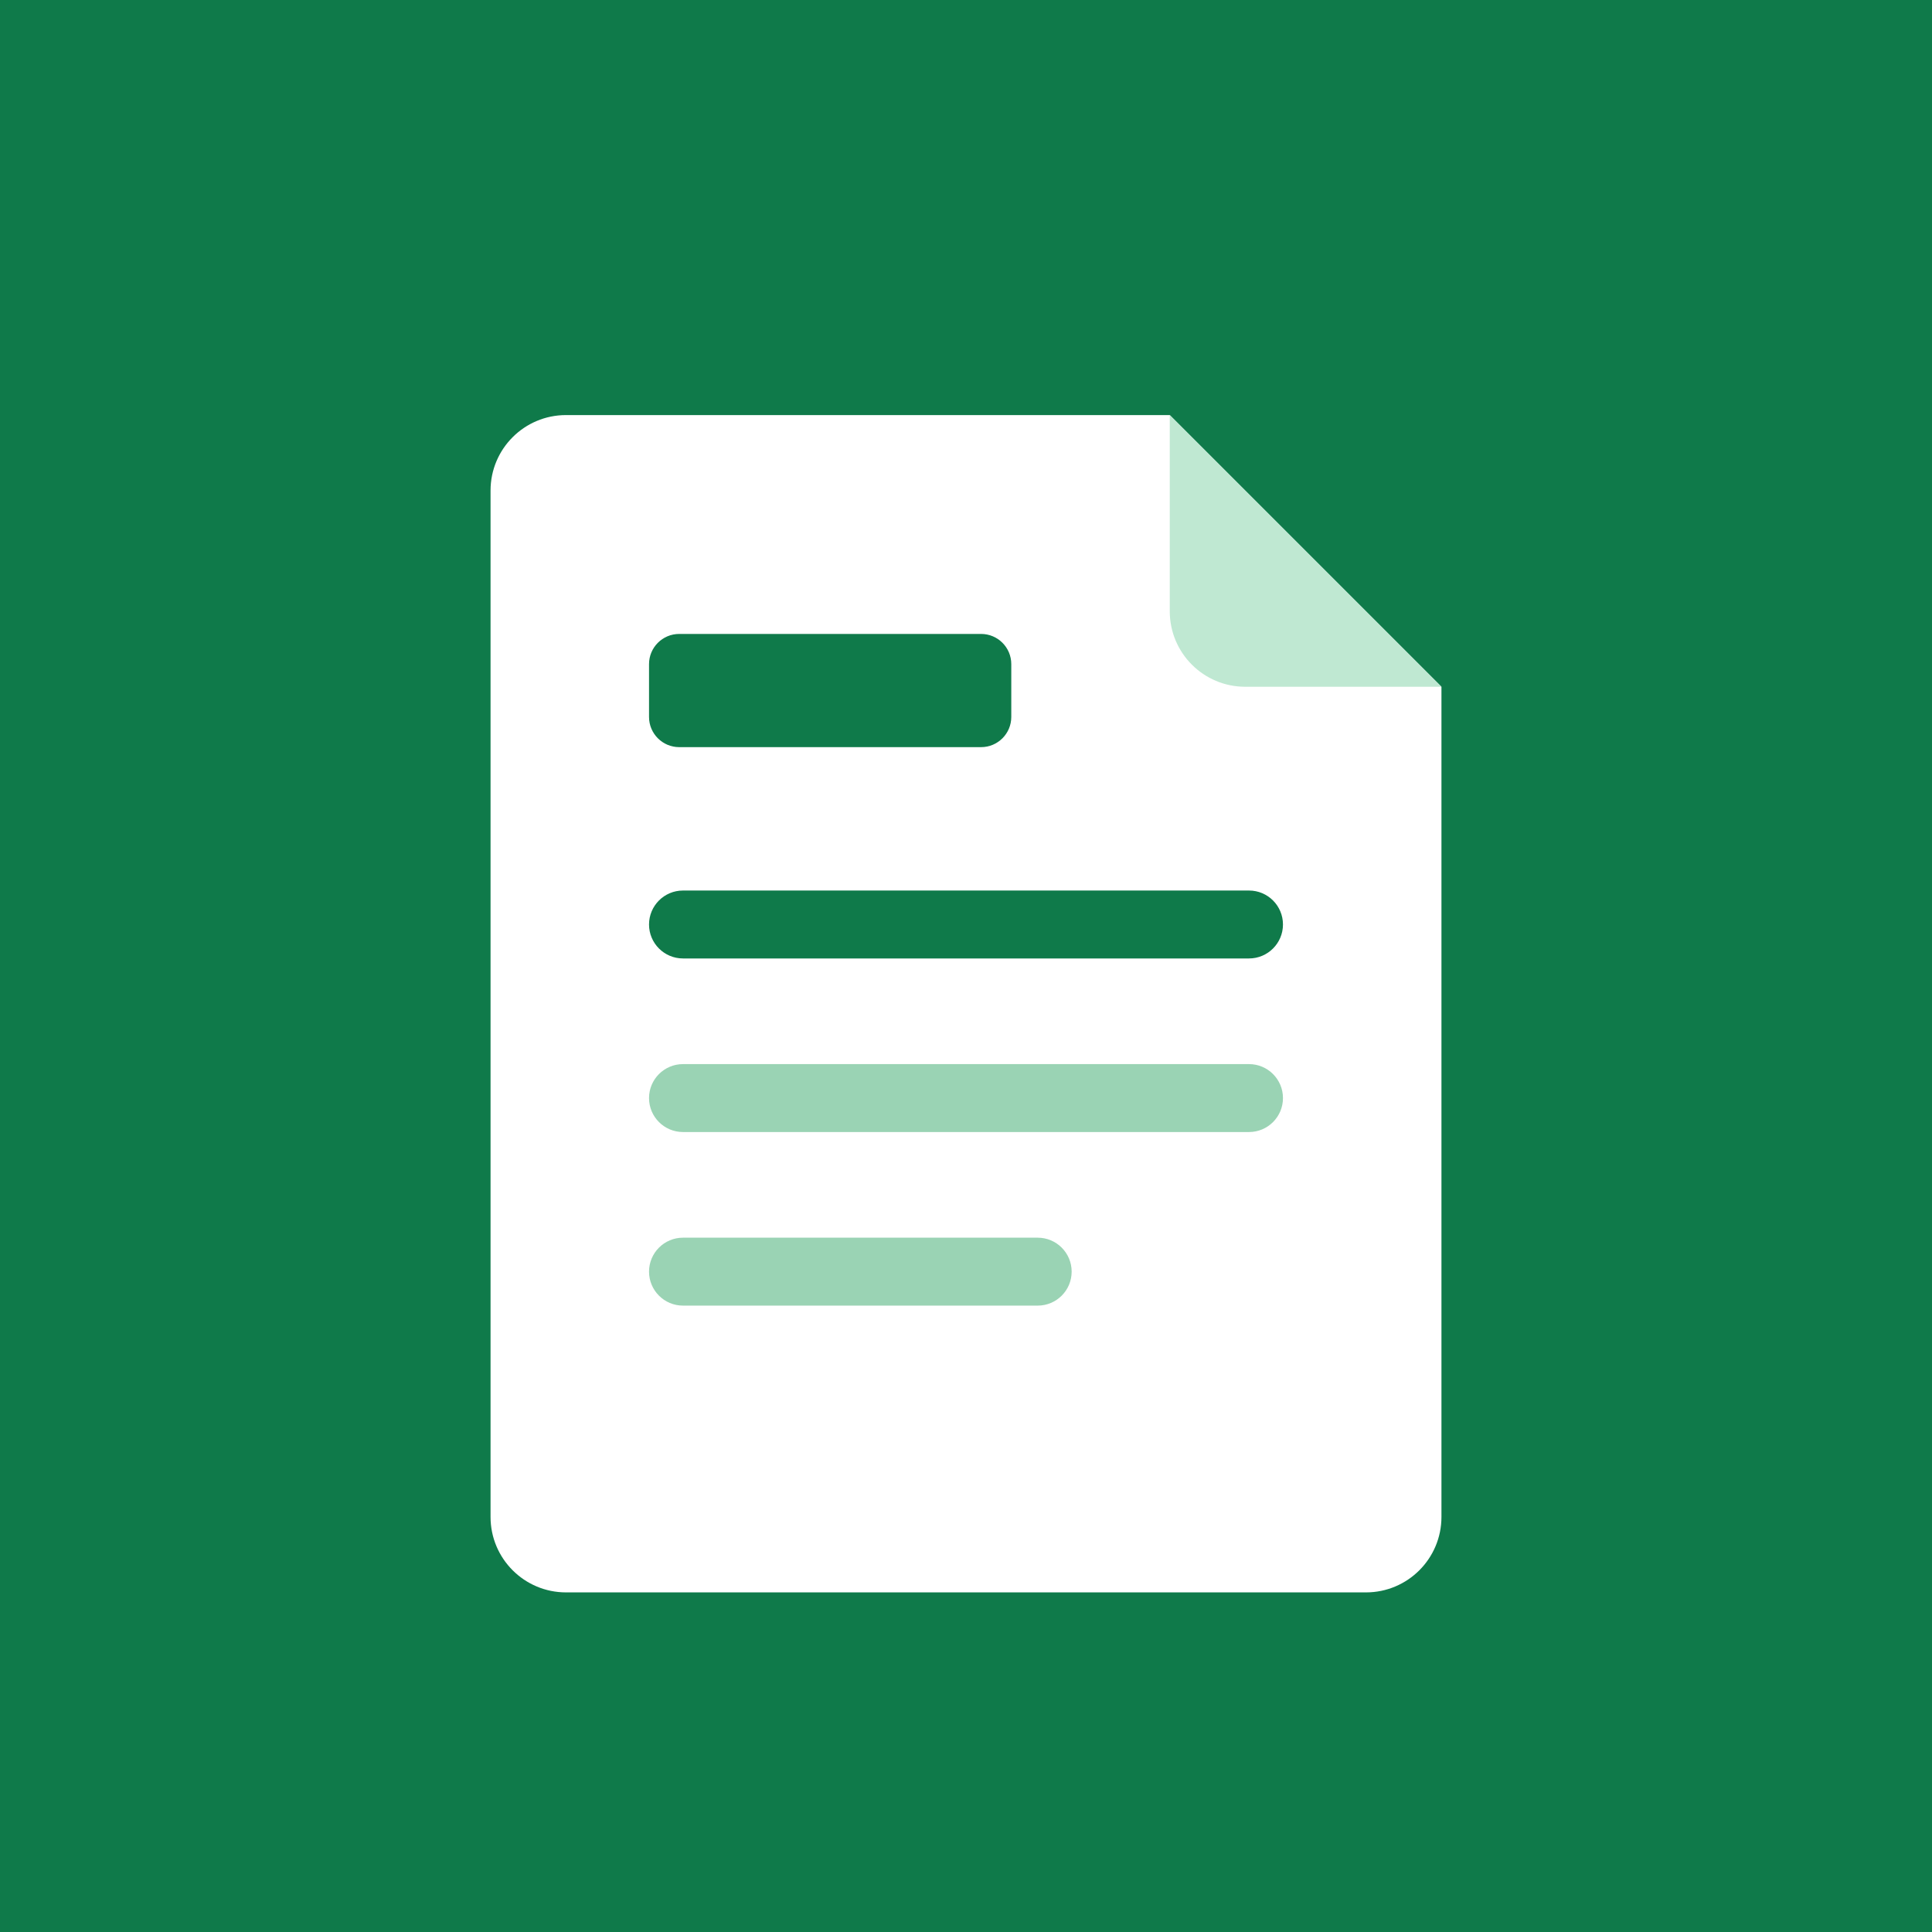
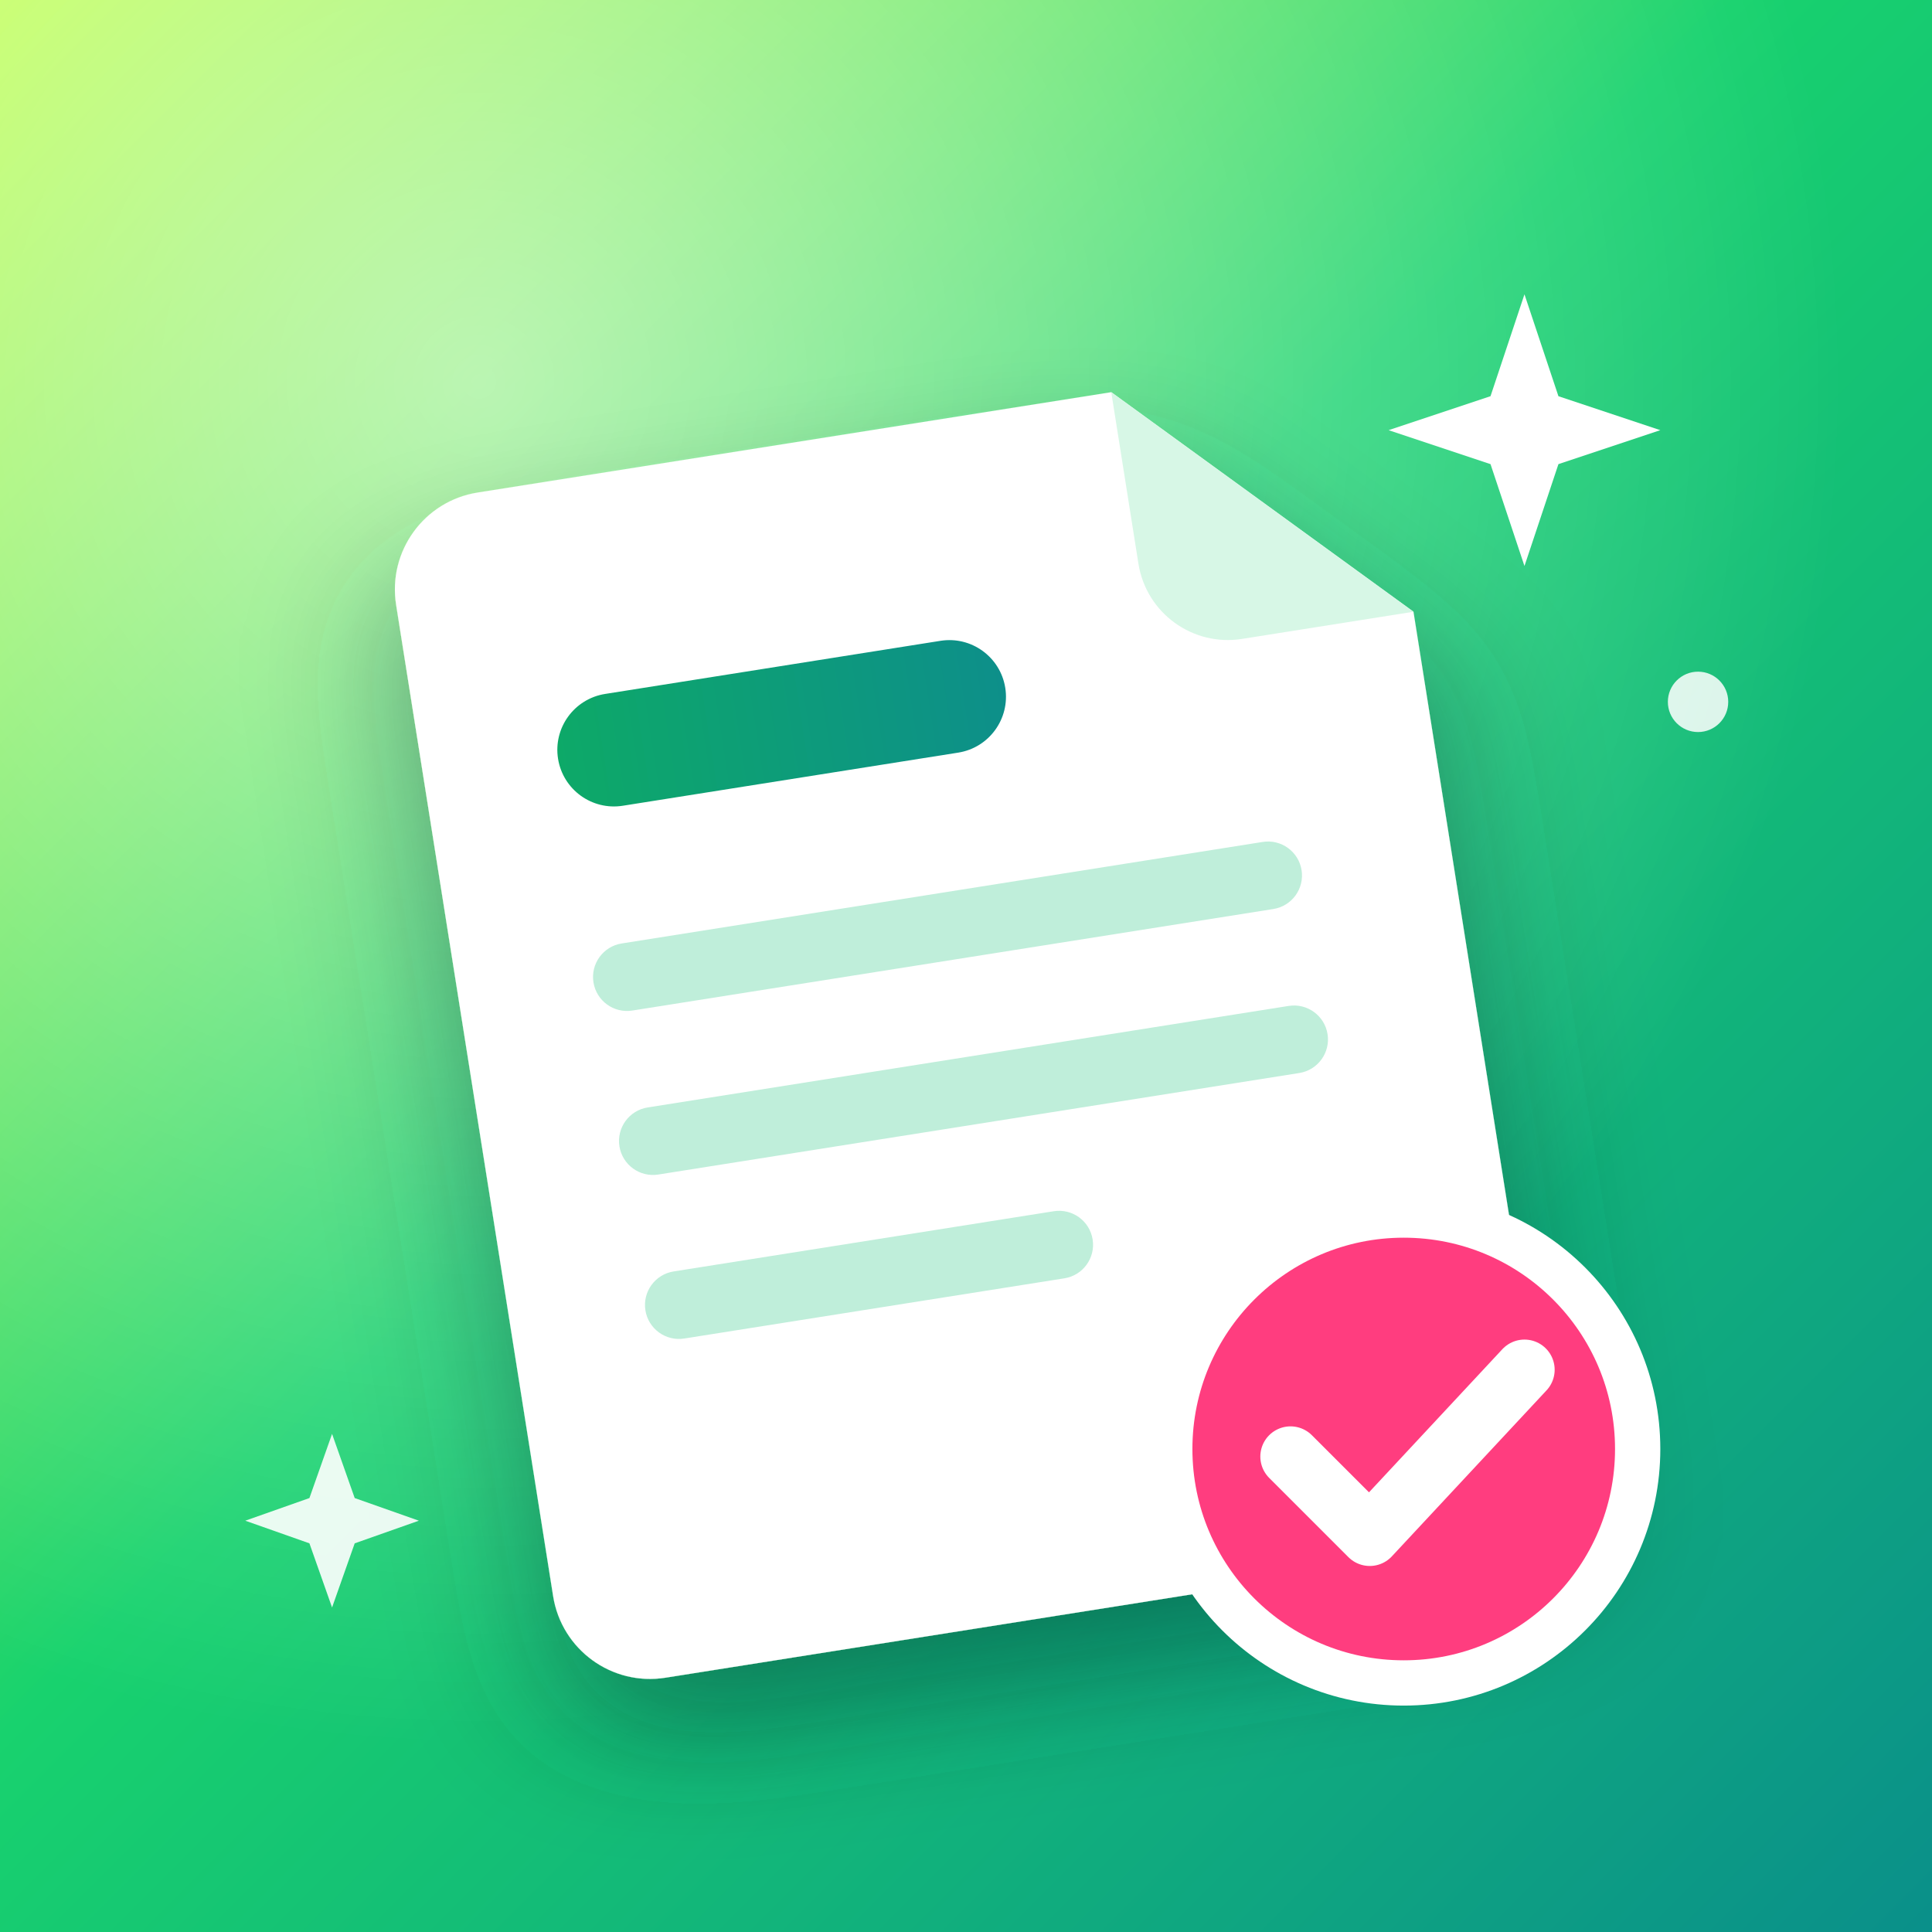
<svg xmlns="http://www.w3.org/2000/svg" viewBox="0 0 512 512">
-   <rect width="512" height="512" fill="#0f7a4a" />
-   <path d="M150 110h160l72 72v220a20 20 0 0 1-20 20H150a20 20 0 0 1-20-20V130a20 20 0 0 1 20-20z" fill="#ffffff" />
-   <path d="M310 110v52a20 20 0 0 0 20 20h52z" fill="#bfe8d2" />
-   <rect x="172" y="236" width="168" height="18" rx="9" fill="#0f7a4a" />
-   <rect x="172" y="282" width="168" height="18" rx="9" fill="#9ad3b4" />
-   <rect x="172" y="328" width="112" height="18" rx="9" fill="#9ad3b4" />
-   <rect x="172" y="168" width="96" height="30" rx="8" fill="#0f7a4a" />
+   <defs>
+     <linearGradient id="bg" x1="0" y1="0" x2="1" y2="1">
+       <stop offset="0" stop-color="#b6ff3b" />
+       <stop offset="0.45" stop-color="#18d26e" />
+       <stop offset="1" stop-color="#0a8f8a" />
+     </linearGradient>
+     <radialGradient id="glow" cx="0.25" cy="0.2" r="0.7">
+       <stop offset="0" stop-color="#ffffff" stop-opacity="0.55" />
+       <stop offset="1" stop-color="#ffffff" stop-opacity="0" />
+     </radialGradient>
+     <linearGradient id="ink" x1="0" y1="0" x2="1" y2="0">
+       <stop offset="0" stop-color="#0fa968" />
+       <stop offset="1" stop-color="#0a8f8a" />
+     </linearGradient>
+     <filter id="shadow" x="-30%" y="-30%" width="160%" height="160%">
+       <feDropShadow dx="0" dy="18" stdDeviation="18" flood-color="#04403a" flood-opacity="0.45" />
+     </filter>
+   </defs>
+   <rect width="512" height="512" fill="url(#bg)" />
+   <rect width="512" height="512" fill="url(#glow)" />
+   <g transform="rotate(-9 256 270)" filter="url(#shadow)">
+     <path d="M150 112h170l70 70v222a26 26 0 0 1-26 26H150a26 26 0 0 1-26-26V138a26 26 0 0 1 26-26z" fill="#ffffff" />
+     <path d="M320 112v46a24 24 0 0 0 24 24h46z" fill="#d7f7e6" />
+     <rect x="160" y="170" width="120" height="30" rx="15" fill="url(#ink)" />
+     <rect x="160" y="236" width="190" height="18" rx="9" fill="#bfeeda" />
+     <rect x="160" y="280" width="190" height="18" rx="9" fill="#bfeeda" />
+     <rect x="160" y="324" width="120" height="18" rx="9" fill="#bfeeda" />
+   </g>
+   <circle cx="372" cy="384" r="62" fill="#ff3d7f" stroke="#ffffff" stroke-width="12" />
+   <path d="M342 386l21 21 41-44" fill="none" stroke="#ffffff" stroke-width="16" stroke-linecap="round" stroke-linejoin="round" />
+   <path d="M404 78l9 27 27 9-27 9-9 27-9-27-27-9 27-9z" fill="#ffffff" />
+   <path d="M88 380l6 17 17 6-17 6-6 17-6-17-17-6 17-6z" fill="#ffffff" opacity="0.9" />
+   <circle cx="450" cy="186" r="8" fill="#ffffff" opacity="0.85" />
</svg>
